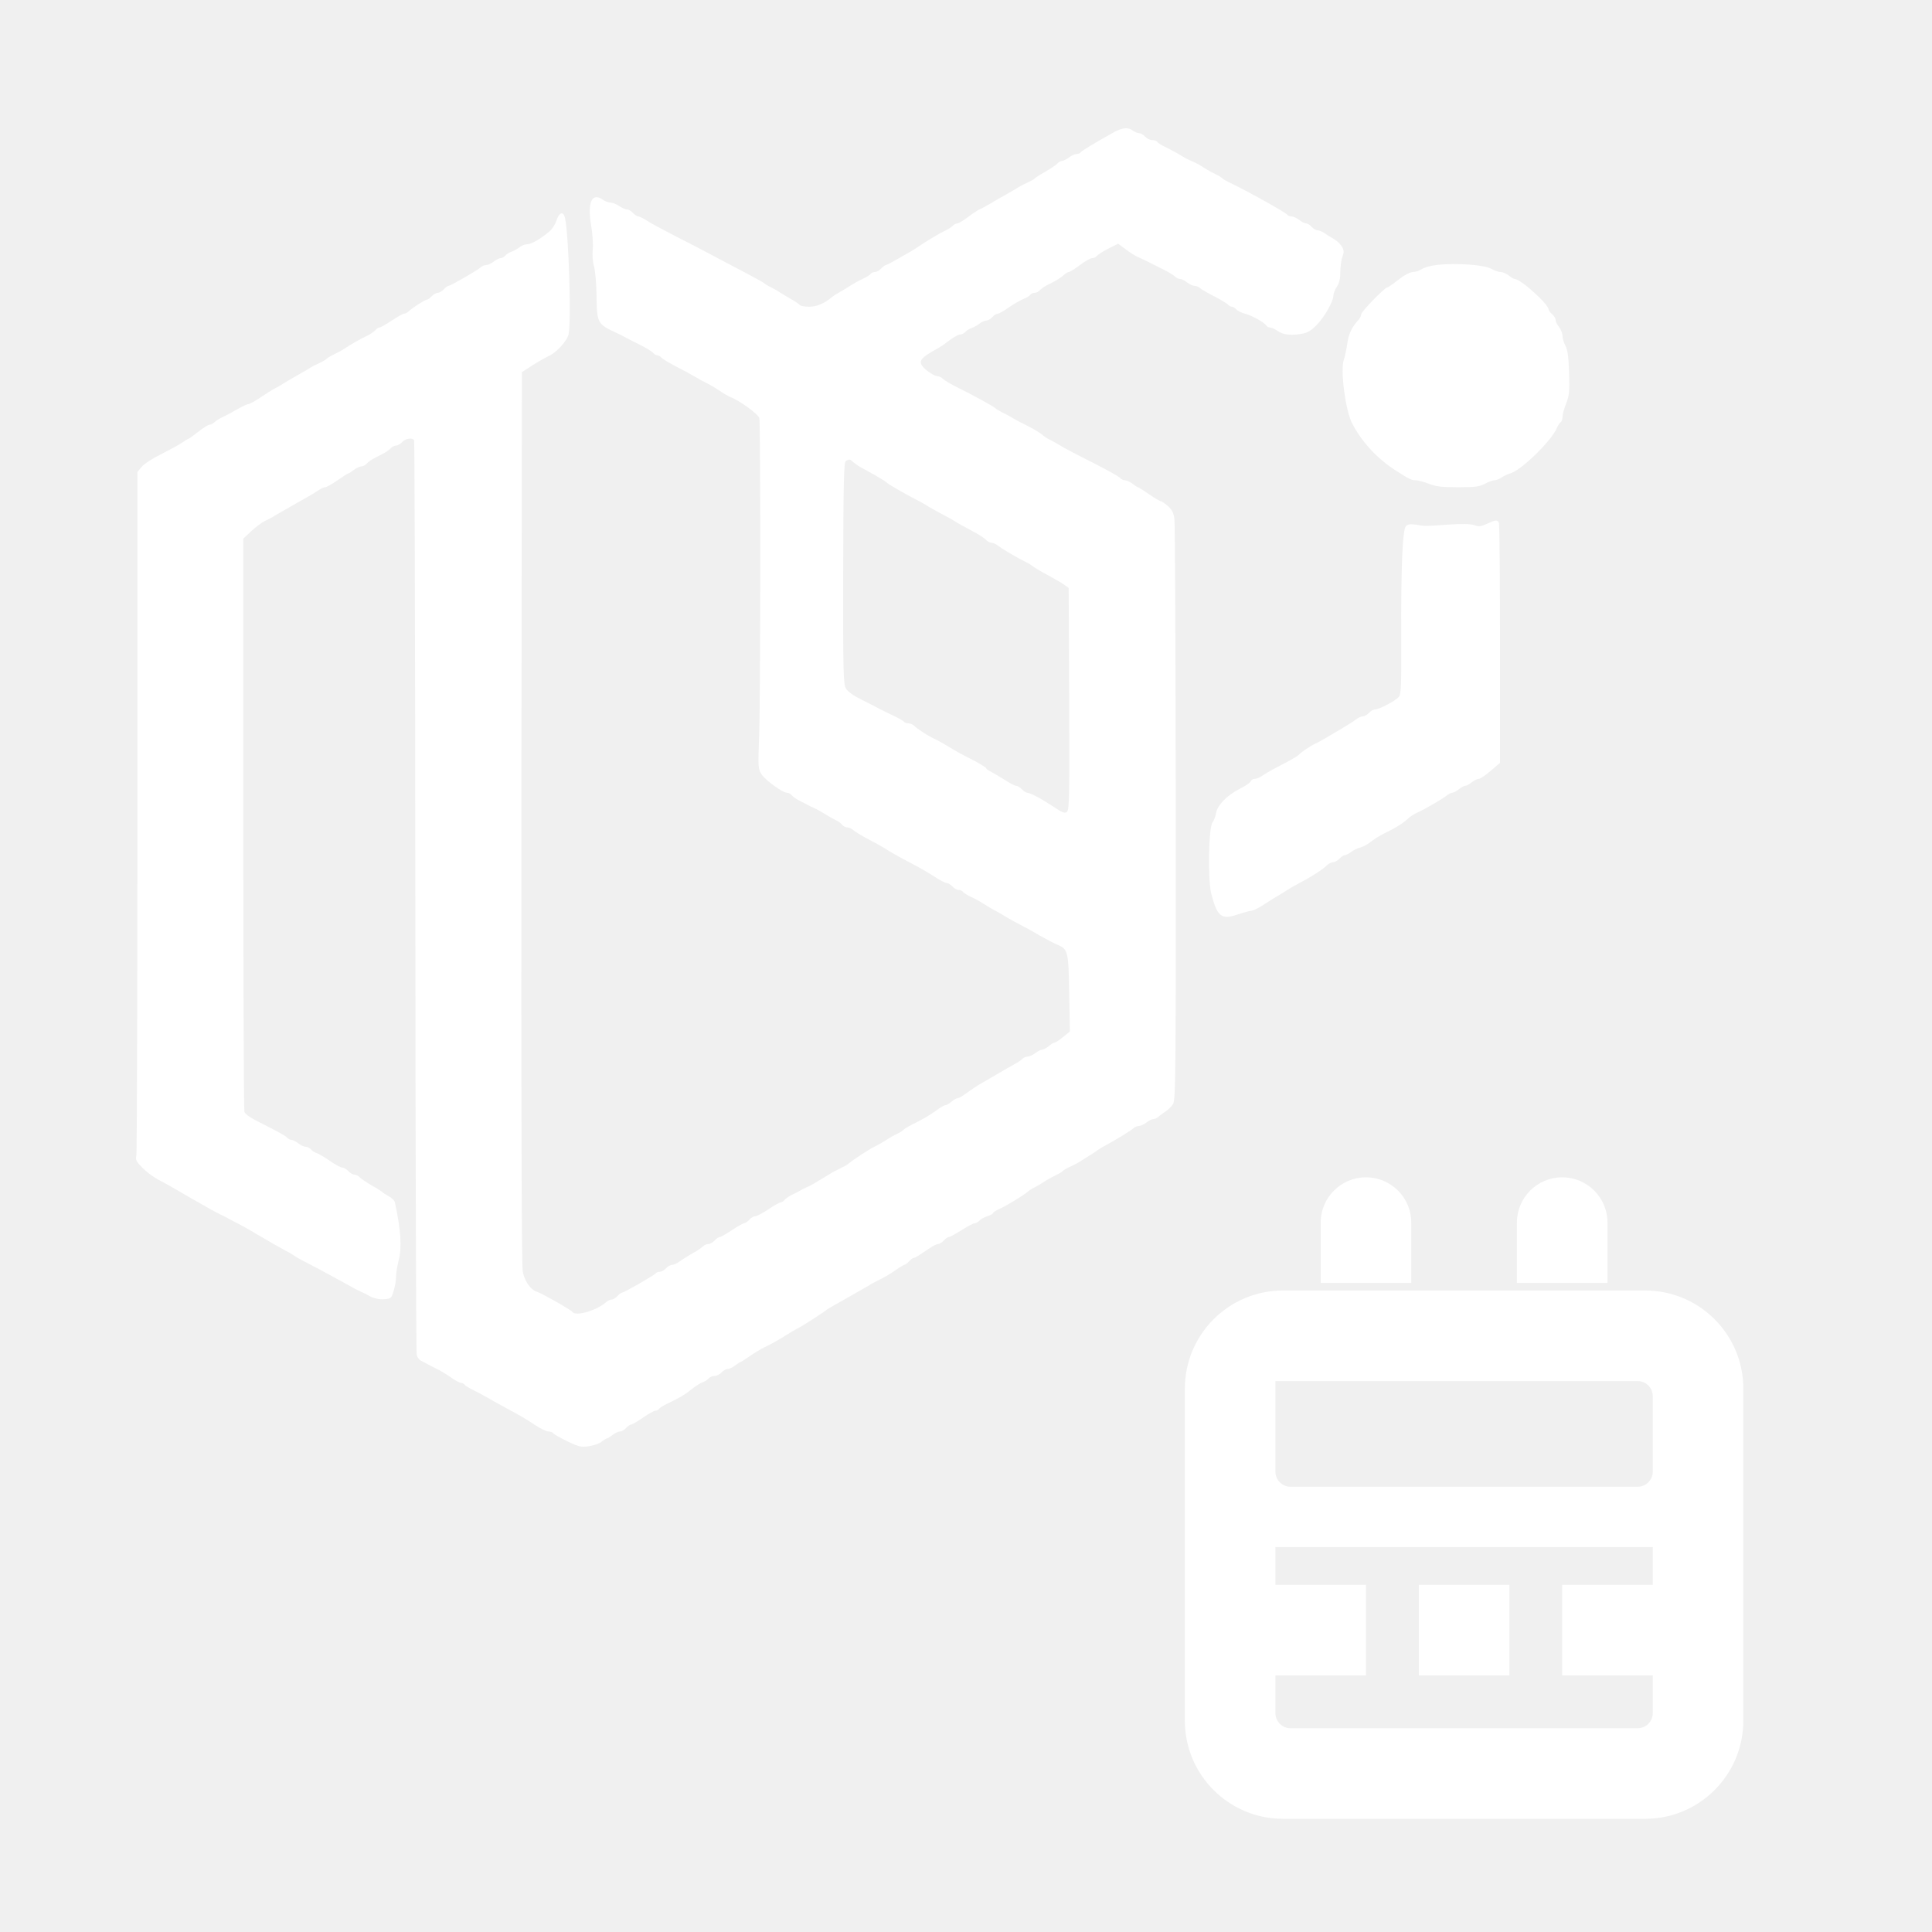
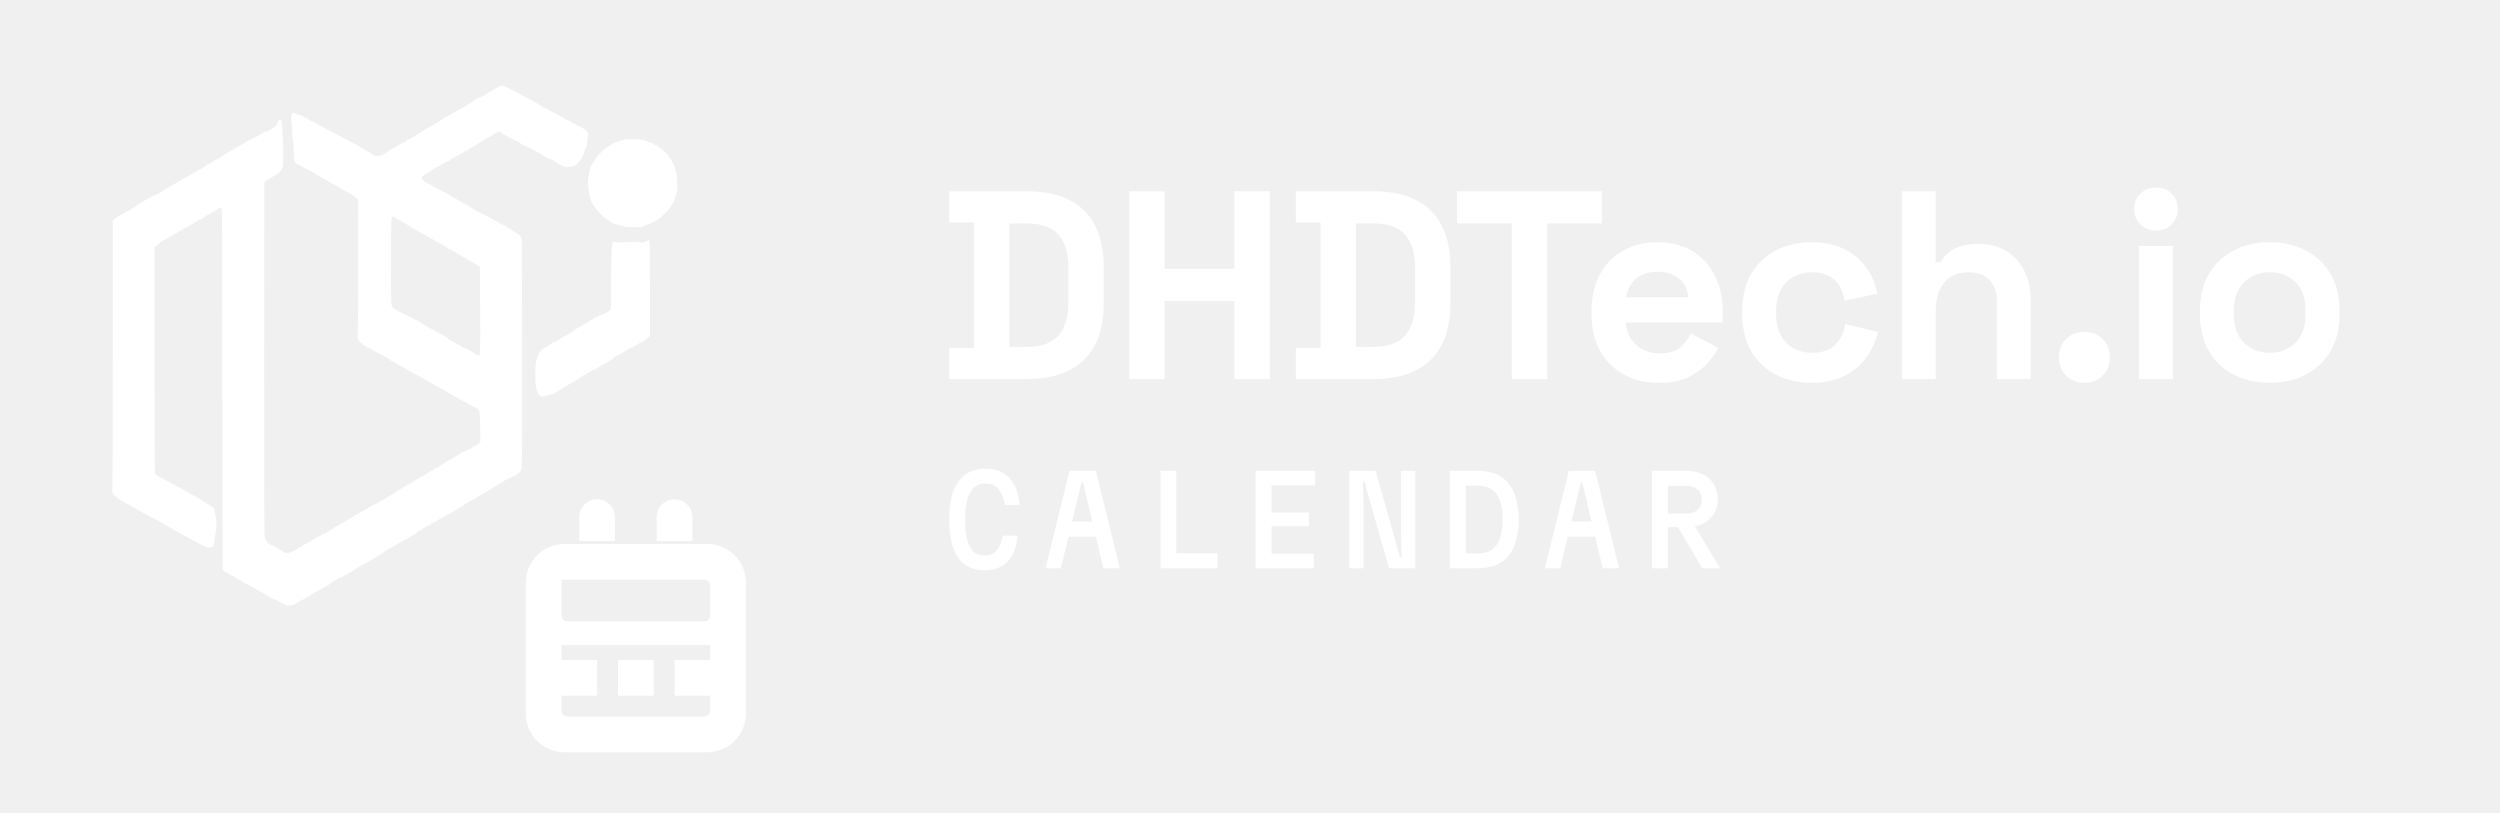
- <svg xmlns="http://www.w3.org/2000/svg" width="512" height="512" viewBox="0 0 512 512" role="img" aria-label="DHDTech.io Calendar">
-   <g transform="translate(0 0) scale(1)">
+ <svg xmlns="http://www.w3.org/2000/svg" width="1280" height="416" viewBox="0 0 1280 416" role="img" aria-label="DHDTech.io Calendar">
+   <g transform="translate(30 18) scale(0.7617188)">
    <g color="#ffffff" fill="#ffffff" transform="translate(24 4) scale(.46)">
      <g transform="translate(0,880) scale(0.1,-0.1)" fill="currentColor" stroke="none">
        <path d="M5888 8121 c-114 -64 -178 -103 -184 -112 -3 -5 -13 -9 -23 -9 -10 0 -30 -9 -44 -20 -14 -11 -32 -20 -40 -20 -8 0 -20 -7 -27 -15 -7 -8 -38 -29 -69 -47 -31 -17 -58 -35 -61 -39 -3 -4 -21 -14 -40 -23 -19 -8 -42 -20 -50 -25 -8 -6 -41 -25 -73 -43 -33 -18 -75 -43 -95 -55 -21 -12 -47 -27 -60 -32 -13 -6 -44 -27 -69 -46 -25 -19 -52 -35 -59 -35 -7 0 -19 -6 -27 -14 -8 -8 -29 -22 -48 -30 -30 -14 -119 -68 -159 -96 -8 -6 -25 -16 -37 -23 -12 -7 -47 -27 -77 -44 -31 -18 -60 -33 -64 -33 -5 0 -17 -9 -27 -20 -10 -11 -26 -20 -36 -20 -10 0 -21 -5 -25 -11 -3 -6 -25 -19 -48 -30 -22 -10 -54 -28 -71 -39 -16 -11 -43 -27 -59 -36 -16 -9 -34 -20 -40 -25 -49 -41 -91 -59 -136 -59 -27 0 -52 5 -55 10 -4 6 -23 19 -43 30 -20 12 -50 29 -67 40 -16 11 -41 25 -55 32 -14 6 -32 17 -40 24 -8 6 -64 37 -125 69 -60 31 -141 74 -180 95 -38 21 -130 68 -203 105 -72 37 -148 78 -167 91 -20 13 -42 24 -49 24 -7 0 -21 9 -31 20 -10 11 -25 20 -34 20 -9 0 -29 9 -46 20 -16 11 -39 20 -50 20 -11 0 -31 7 -43 16 -64 45 -91 -14 -68 -149 8 -45 12 -107 9 -138 -3 -33 0 -73 7 -95 7 -22 14 -96 15 -171 2 -158 5 -163 115 -214 14 -6 32 -15 40 -20 8 -5 47 -24 86 -44 40 -19 77 -42 84 -50 7 -8 18 -15 25 -15 7 0 17 -6 23 -13 6 -7 44 -30 84 -51 40 -20 91 -48 113 -61 22 -13 51 -29 64 -35 13 -6 45 -24 70 -41 25 -17 55 -35 68 -40 53 -20 161 -99 166 -121 7 -36 7 -1590 -1 -1817 -7 -201 -7 -204 15 -237 25 -35 120 -104 145 -104 9 0 21 -7 28 -15 7 -8 24 -21 39 -28 14 -7 35 -18 46 -24 11 -6 31 -16 45 -22 14 -6 43 -22 65 -36 22 -14 49 -29 60 -34 12 -5 27 -16 34 -25 7 -9 22 -16 32 -16 9 0 24 -7 33 -15 8 -8 45 -31 83 -51 37 -19 82 -44 98 -54 37 -24 72 -44 165 -93 40 -20 95 -53 124 -72 29 -19 60 -35 68 -35 8 0 23 -9 33 -20 10 -11 26 -20 36 -20 10 0 21 -5 25 -11 3 -6 25 -19 48 -30 22 -10 55 -28 71 -39 17 -11 44 -27 60 -36 17 -8 48 -26 70 -40 22 -13 58 -33 80 -44 22 -11 72 -38 110 -61 39 -22 86 -47 106 -55 60 -26 63 -36 67 -280 l4 -220 -40 -32 c-22 -18 -44 -32 -49 -32 -6 0 -20 -9 -33 -20 -13 -11 -30 -20 -37 -20 -8 0 -26 -9 -40 -20 -14 -11 -34 -20 -44 -20 -9 0 -24 -6 -31 -13 -7 -8 -25 -20 -40 -28 -14 -8 -61 -34 -103 -59 -42 -25 -86 -50 -98 -57 -23 -13 -39 -24 -90 -60 -17 -13 -36 -23 -42 -23 -7 0 -22 -9 -35 -20 -13 -11 -28 -20 -35 -20 -7 0 -32 -15 -56 -33 -24 -18 -74 -48 -111 -66 -37 -18 -70 -37 -74 -42 -3 -5 -20 -16 -37 -24 -18 -8 -45 -24 -62 -35 -16 -11 -48 -29 -70 -40 -35 -17 -118 -72 -151 -99 -7 -6 -27 -17 -45 -25 -19 -9 -49 -25 -66 -36 -85 -52 -100 -61 -123 -71 -14 -6 -32 -15 -40 -20 -8 -5 -29 -16 -46 -24 -17 -7 -36 -21 -44 -29 -7 -9 -18 -16 -24 -16 -6 0 -38 -18 -71 -40 -33 -22 -67 -40 -76 -40 -9 0 -24 -9 -34 -20 -10 -11 -23 -20 -29 -20 -6 0 -38 -18 -71 -40 -33 -22 -65 -40 -71 -40 -6 0 -19 -9 -29 -20 -10 -11 -26 -20 -36 -20 -10 0 -24 -6 -31 -14 -8 -7 -27 -21 -43 -30 -40 -22 -65 -38 -94 -58 -13 -10 -31 -18 -41 -18 -9 0 -25 -9 -35 -20 -10 -11 -26 -20 -36 -20 -10 0 -20 -4 -23 -9 -7 -10 -182 -111 -194 -111 -5 0 -17 -9 -27 -20 -10 -11 -25 -20 -33 -20 -9 0 -23 -7 -32 -15 -53 -48 -177 -84 -194 -56 -7 11 -174 106 -202 115 -39 12 -73 60 -84 117 -7 35 -9 931 -8 2618 l3 2564 60 39 c33 21 76 45 95 54 46 21 106 88 114 126 16 79 1 565 -20 666 -9 45 -34 38 -51 -14 -7 -22 -26 -50 -41 -62 -53 -43 -103 -72 -126 -72 -13 0 -34 -8 -47 -19 -13 -10 -34 -21 -46 -25 -11 -4 -27 -13 -33 -21 -7 -8 -19 -15 -27 -15 -8 0 -26 -9 -40 -20 -14 -11 -34 -20 -44 -20 -9 0 -24 -6 -31 -13 -17 -16 -174 -107 -186 -107 -5 0 -17 -9 -27 -20 -10 -11 -26 -20 -35 -20 -9 0 -25 -9 -35 -20 -10 -11 -23 -20 -29 -20 -10 0 -81 -46 -104 -67 -7 -7 -19 -13 -25 -13 -7 0 -39 -18 -72 -40 -33 -22 -65 -40 -71 -40 -6 0 -17 -7 -24 -16 -8 -8 -27 -22 -44 -30 -40 -19 -93 -49 -131 -74 -16 -11 -46 -27 -65 -36 -19 -9 -37 -20 -40 -24 -3 -4 -21 -15 -40 -24 -19 -8 -42 -20 -50 -25 -8 -6 -41 -25 -73 -43 -32 -18 -71 -41 -85 -50 -15 -10 -38 -23 -52 -30 -14 -7 -50 -30 -80 -50 -30 -21 -62 -38 -70 -39 -8 0 -37 -14 -65 -30 -27 -16 -65 -36 -84 -45 -19 -8 -40 -22 -48 -30 -8 -8 -20 -14 -28 -14 -7 0 -36 -18 -64 -40 -28 -22 -53 -40 -55 -40 -3 0 -21 -11 -40 -24 -19 -13 -73 -42 -120 -66 -47 -23 -97 -55 -111 -72 l-25 -30 0 -1953 c0 -1074 -3 -1967 -6 -1984 -6 -27 -1 -36 37 -74 24 -24 64 -53 89 -66 25 -13 61 -33 82 -45 37 -22 170 -98 223 -128 17 -9 41 -22 55 -29 14 -6 32 -15 40 -20 8 -5 33 -18 55 -29 22 -11 58 -31 80 -44 22 -13 51 -31 65 -38 14 -8 43 -25 65 -38 22 -13 54 -30 70 -39 17 -8 35 -19 40 -23 6 -5 26 -17 45 -27 19 -11 67 -35 105 -55 39 -21 102 -55 140 -76 39 -22 81 -45 95 -51 14 -6 42 -20 62 -31 24 -12 53 -18 79 -16 40 3 42 5 55 48 8 25 14 62 14 82 0 20 7 63 15 94 19 74 13 173 -21 331 -2 13 -19 30 -37 39 -17 9 -34 20 -37 24 -3 3 -30 21 -61 38 -31 18 -62 39 -69 47 -7 8 -20 15 -30 15 -9 0 -25 9 -35 20 -10 11 -25 20 -34 20 -9 0 -41 17 -72 39 -31 21 -65 42 -77 45 -11 4 -26 13 -32 21 -7 8 -20 15 -30 15 -9 0 -29 9 -43 20 -14 11 -32 20 -40 20 -8 0 -20 7 -27 15 -6 8 -63 39 -125 70 -83 41 -114 61 -119 78 -3 12 -6 760 -6 1661 l0 1640 47 44 c26 24 61 50 78 58 16 7 37 18 45 23 8 6 56 33 105 61 120 68 126 71 157 92 15 10 33 18 40 18 7 0 39 18 71 40 31 22 60 40 63 40 3 0 17 9 31 20 14 11 34 20 43 20 10 0 23 7 30 15 7 8 24 21 39 29 14 7 40 21 57 30 18 9 37 23 44 31 7 8 20 15 30 15 9 0 25 9 35 20 19 21 59 27 69 11 3 -5 6 -1187 7 -2628 1 -1440 4 -2629 8 -2642 3 -13 14 -28 24 -33 9 -4 25 -13 35 -18 9 -6 32 -17 50 -26 18 -8 56 -30 83 -49 27 -19 55 -35 63 -35 8 0 18 -5 22 -11 3 -6 25 -19 48 -30 22 -11 59 -30 81 -43 22 -13 67 -38 100 -56 105 -57 119 -65 176 -103 31 -20 65 -37 77 -37 11 0 24 -4 27 -10 3 -5 40 -26 81 -46 66 -32 80 -35 124 -29 27 4 61 15 74 26 13 10 27 19 31 19 4 0 18 9 32 20 14 11 33 20 43 20 9 0 25 9 35 20 10 11 23 20 29 20 6 0 37 18 69 40 31 22 64 40 72 40 7 0 17 5 21 11 3 6 25 19 48 30 73 35 100 51 141 84 22 18 50 35 62 39 11 4 27 13 33 21 7 8 22 15 35 15 12 0 30 9 40 20 10 11 26 20 35 20 10 0 29 9 43 20 14 11 28 20 31 20 3 0 28 16 55 35 27 19 65 41 83 50 41 19 93 49 133 75 17 11 41 25 55 32 26 12 161 99 170 109 3 3 59 35 125 72 66 38 127 72 135 78 8 5 30 16 48 25 18 8 56 30 83 49 27 19 53 35 57 35 5 0 17 9 27 20 10 11 22 20 27 20 8 0 21 8 95 58 18 12 38 22 46 22 8 0 22 9 32 20 10 11 23 20 29 20 6 0 39 18 74 40 34 22 69 40 76 40 8 0 19 7 26 14 6 8 27 20 46 26 19 6 34 15 34 19 0 4 17 15 38 24 40 18 138 78 162 99 8 7 26 19 40 25 14 7 39 22 55 33 17 11 46 27 65 36 19 9 37 20 40 24 3 4 21 15 40 24 19 8 44 21 55 28 62 38 101 64 110 71 6 4 24 16 42 25 58 31 148 86 161 99 7 7 22 13 31 13 10 0 30 9 44 20 14 11 32 20 40 20 9 0 22 6 29 13 7 7 25 20 40 30 15 9 35 29 44 43 15 23 17 156 16 1677 -1 908 -4 1672 -8 1697 -5 33 -15 52 -38 72 -17 15 -35 27 -41 28 -5 0 -36 18 -68 40 -31 22 -60 40 -63 40 -3 0 -17 9 -31 20 -14 11 -34 20 -43 20 -10 0 -23 6 -29 14 -7 8 -81 49 -164 91 -84 42 -165 85 -182 96 -16 10 -41 24 -55 31 -14 6 -33 18 -43 27 -20 17 -47 33 -102 61 -22 11 -48 24 -57 30 -10 5 -26 15 -35 20 -10 6 -29 15 -43 22 -14 7 -32 18 -40 25 -19 15 -121 71 -216 118 -40 20 -77 42 -84 50 -7 8 -22 15 -34 15 -11 1 -38 16 -60 34 -55 47 -46 65 63 125 15 8 46 29 70 48 24 18 52 33 61 33 10 0 23 7 30 15 6 8 22 17 33 21 12 4 33 15 46 25 13 11 31 19 41 19 9 0 25 9 35 20 10 11 24 20 32 20 7 0 35 16 62 35 27 19 65 41 84 49 19 7 38 19 41 25 4 6 15 11 25 11 10 0 24 7 31 16 8 8 27 22 44 30 45 21 73 39 94 57 10 10 23 17 28 17 6 0 35 18 64 40 29 22 61 40 71 40 9 0 22 6 28 14 7 8 36 26 67 42 l54 27 43 -32 c23 -17 53 -37 67 -43 24 -10 91 -43 167 -82 21 -11 44 -26 51 -33 7 -7 20 -13 29 -13 8 0 26 -9 40 -20 14 -11 34 -20 44 -20 9 0 24 -6 31 -13 7 -7 44 -28 81 -47 38 -19 73 -41 79 -47 6 -7 16 -13 23 -13 7 0 18 -7 25 -15 7 -8 30 -20 53 -26 41 -11 110 -50 122 -69 3 -5 13 -10 21 -10 8 0 27 -9 42 -19 31 -23 77 -28 141 -17 33 6 54 19 84 50 45 45 97 137 97 170 0 12 9 35 20 51 14 21 20 47 20 84 0 30 5 70 12 88 10 28 10 38 -4 61 -9 14 -29 33 -45 42 -15 8 -39 23 -53 33 -13 9 -32 17 -41 17 -9 0 -24 9 -34 20 -10 11 -25 20 -32 20 -8 0 -26 9 -40 20 -14 11 -34 20 -44 20 -10 0 -20 4 -24 9 -7 13 -237 141 -335 187 -19 9 -37 20 -40 24 -3 4 -21 15 -40 24 -19 9 -48 25 -65 36 -28 19 -49 30 -85 45 -8 3 -33 17 -55 30 -22 14 -59 33 -81 44 -23 11 -45 24 -48 30 -4 6 -17 11 -30 11 -13 0 -31 9 -41 20 -10 11 -26 20 -35 20 -9 0 -25 7 -36 15 -27 21 -62 17 -116 -14z m-1496 -1895 c8 -7 27 -21 43 -30 17 -9 55 -30 85 -47 30 -17 62 -37 70 -45 15 -12 105 -64 175 -100 17 -8 48 -26 70 -40 22 -13 58 -33 80 -44 22 -11 54 -29 70 -40 17 -10 58 -33 92 -51 34 -17 70 -40 79 -50 9 -10 25 -19 34 -19 10 0 28 -8 41 -19 25 -19 114 -71 159 -93 14 -6 32 -18 41 -25 8 -7 47 -30 85 -50 39 -21 81 -46 95 -56 l24 -17 3 -639 c2 -558 1 -640 -13 -651 -12 -10 -25 -6 -72 26 -71 47 -140 84 -157 84 -7 0 -21 9 -31 20 -10 11 -25 20 -33 20 -8 0 -38 16 -67 35 -29 18 -64 39 -78 46 -15 7 -27 16 -27 20 0 4 -33 24 -72 45 -73 37 -89 45 -163 90 -22 13 -55 31 -74 40 -34 16 -84 49 -109 72 -7 6 -22 12 -32 12 -10 0 -21 4 -25 10 -3 5 -36 23 -73 40 -37 18 -74 36 -82 41 -8 5 -48 25 -88 45 -45 22 -80 47 -90 64 -15 25 -17 86 -16 665 1 531 4 639 15 646 19 12 25 11 41 -5z" />
        <path d="M7759 7361 c-36 -4 -76 -15 -89 -24 -14 -9 -36 -17 -51 -17 -16 0 -49 -17 -85 -45 -31 -25 -61 -45 -65 -45 -14 0 -149 -139 -149 -154 0 -8 -6 -21 -12 -28 -41 -44 -61 -85 -68 -142 -5 -33 -14 -75 -20 -93 -21 -58 10 -295 49 -367 56 -107 144 -201 246 -267 81 -52 95 -59 119 -59 14 0 48 -9 76 -20 41 -16 74 -20 168 -20 98 0 123 3 155 20 20 11 45 20 55 20 10 0 27 7 39 15 12 8 38 21 58 27 65 23 231 186 262 258 6 15 16 31 22 34 6 4 11 18 11 31 0 13 9 48 21 77 18 46 20 69 17 178 -3 92 -9 133 -21 155 -9 17 -17 42 -17 56 0 15 -9 38 -20 52 -11 14 -20 32 -20 41 0 9 -9 24 -20 33 -11 10 -20 21 -20 26 0 32 -161 176 -196 177 -5 0 -20 9 -34 20 -14 11 -35 20 -47 20 -12 0 -37 9 -55 19 -38 22 -200 34 -309 22z" />
        <path d="M8044 5869 c-35 -16 -47 -17 -74 -7 -22 7 -68 8 -144 3 -145 -10 -134 -10 -187 -1 -35 5 -50 3 -61 -8 -20 -20 -29 -241 -27 -650 1 -282 -1 -319 -15 -335 -21 -23 -112 -71 -135 -71 -10 0 -26 -9 -36 -20 -10 -11 -26 -20 -35 -20 -10 0 -28 -8 -41 -19 -13 -10 -50 -33 -82 -52 -33 -19 -75 -44 -95 -56 -21 -12 -47 -27 -60 -32 -25 -12 -84 -52 -92 -63 -3 -4 -27 -19 -53 -33 -26 -14 -67 -36 -91 -48 -24 -13 -54 -31 -67 -40 -13 -10 -32 -17 -42 -17 -9 0 -20 -6 -23 -14 -3 -8 -30 -27 -61 -42 -76 -39 -130 -94 -139 -141 -3 -21 -13 -45 -20 -54 -23 -26 -28 -326 -8 -409 34 -134 59 -154 153 -121 34 11 69 21 79 21 9 0 42 16 72 36 30 20 66 42 80 50 14 8 39 23 55 34 17 11 48 29 70 40 67 35 133 77 158 102 10 10 26 18 36 18 10 0 26 9 36 20 10 11 24 20 30 20 7 0 23 8 36 18 13 11 37 22 53 26 17 4 46 20 65 36 20 15 52 35 71 44 63 30 112 60 141 88 10 10 33 24 51 33 49 22 139 75 167 96 13 11 29 19 36 19 7 0 24 9 38 20 14 11 30 20 37 20 7 0 23 9 37 20 14 11 32 20 41 20 8 0 39 21 68 46 l54 46 0 683 c0 376 -3 690 -6 699 -8 20 -18 19 -70 -5z" />
      </g>
    </g>
    <path fill="#ffffff" fill-rule="evenodd" d="M340 342H436A26 26 0 0 1 462 368V456A26 26 0 0 1 436 482H340A26 26 0 0 1 314 456V368A26 26 0 0 1 340 342Z M338 366H434A4 4 0 0 1 438 370V390A4 4 0 0 1 434 394H342A4 4 0 0 1 338 390Z M338 410H438V454A4 4 0 0 1 434 458H342A4 4 0 0 1 338 454Z M338 420h24v24h-24z M376 420h24v24h-24z M414 420h24v24h-24z M350 340v-16a12 12 0 0 1 24 0v16z M402 340v-16a12 12 0 0 1 24 0v16z" />
  </g>
+   <g fill="#ffffff" transform="translate(486 96) scale(1.373626) translate(-4.6 71.4)">
+     <path d="M33.400 0L4.600 0L4.600-11.600L13.800-11.600L13.800-58.400L4.600-58.400L4.600-70L33.400-70Q47.500-70 54.850-62.850Q62.200-55.700 62.200-41.600L62.200-41.600L62.200-28.400Q62.200-14.300 54.850-7.150Q47.500 0 33.400 0L33.400 0ZM27-58L27-12L33.600-12Q41.600-12 45.300-16.200Q49-20.400 49-28L49-28L49-42Q49-49.700 45.300-53.850Q41.600-58 33.600-58L33.600-58L27-58ZM84.900 0L71.700 0L71.700-70L84.900-70L84.900-41.100L110.900-41.100L110.900-70L124.100-70L124.100 0L110.900 0L110.900-29.100L84.900-29.100L84.900 0ZM162.600 0L133.800 0L133.800-11.600L143-11.600L143-58.400L133.800-58.400L133.800-70L162.600-70Q176.700-70 184.050-62.850Q191.400-55.700 191.400-41.600L191.400-41.600L191.400-28.400Q191.400-14.300 184.050-7.150Q176.700 0 162.600 0L162.600 0ZM156.200-58L156.200-12L162.800-12Q170.800-12 174.500-16.200Q178.200-20.400 178.200-28L178.200-28L178.200-42Q178.200-49.700 174.500-53.850Q170.800-58 162.800-58L162.800-58L156.200-58ZM227.500 0L214.300 0L214.300-58L193.900-58L193.900-70L247.900-70L247.900-58L227.500-58L227.500 0ZM269.000 1.400L269.000 1.400Q261.600 1.400 255.950-1.750Q250.300-4.900 247.150-10.650Q244.000-16.400 244.000-24.200L244.000-24.200L244.000-25.400Q244.000-33.200 247.100-38.950Q250.200-44.700 255.800-47.850Q261.400-51 268.800-51L268.800-51Q276.100-51 281.500-47.750Q286.900-44.500 289.900-38.750Q292.900-33 292.900-25.400L292.900-25.400L292.900-21.100L256.800-21.100Q257.000-16 260.600-12.800Q264.200-9.600 269.400-9.600L269.400-9.600Q274.700-9.600 277.200-11.900Q279.700-14.200 281.000-17L281.000-17L291.300-11.600Q289.900-9 287.250-5.950Q284.600-2.900 280.200-0.750Q275.800 1.400 269.000 1.400ZM256.900-30.500L256.900-30.500L280.100-30.500Q279.700-34.800 276.650-37.400Q273.600-40 268.700-40L268.700-40Q263.600-40 260.600-37.400Q257.600-34.800 256.900-30.500ZM325.900 1.400L325.900 1.400Q318.700 1.400 312.850-1.600Q307.000-4.600 303.600-10.300Q300.200-16 300.200-24.100L300.200-24.100L300.200-25.500Q300.200-33.600 303.600-39.300Q307.000-45 312.850-48Q318.700-51 325.900-51L325.900-51Q333.000-51 338.100-48.500Q343.200-46 346.350-41.650Q349.500-37.300 350.500-31.800L350.500-31.800L338.300-29.200Q337.900-32.200 336.500-34.600Q335.100-37 332.550-38.400Q330.000-39.800 326.200-39.800L326.200-39.800Q322.400-39.800 319.350-38.150Q316.300-36.500 314.550-33.250Q312.800-30 312.800-25.300L312.800-25.300L312.800-24.300Q312.800-19.600 314.550-16.350Q316.300-13.100 319.350-11.450Q322.400-9.800 326.200-9.800L326.200-9.800Q331.900-9.800 334.850-12.750Q337.800-15.700 338.600-20.500L338.600-20.500L350.800-17.600Q349.500-12.300 346.350-7.950Q343.200-3.600 338.100-1.100Q333.000 1.400 325.900 1.400ZM372.300 0L359.700 0L359.700-70L372.300-70L372.300-43.500L374.100-43.500Q374.900-45.100 376.600-46.700Q378.300-48.300 381.150-49.350Q384-50.400 388.400-50.400L388.400-50.400Q394.200-50.400 398.550-47.750Q402.900-45.100 405.300-40.450Q407.700-35.800 407.700-29.600L407.700-29.600L407.700 0L395.100 0L395.100-28.600Q395.100-34.200 392.350-37Q389.600-39.800 384.500-39.800L384.500-39.800Q378.700-39.800 375.500-35.950Q372.300-32.100 372.300-25.200L372.300-25.200L372.300 0ZM427.800 1.400L427.800 1.400Q423.700 1.400 420.950-1.250Q418.200-3.900 418.200-8.100L418.200-8.100Q418.200-12.300 420.950-14.950Q423.700-17.600 427.800-17.600L427.800-17.600Q431.800-17.600 434.500-14.950Q437.200-12.300 437.200-8.100L437.200-8.100Q437.200-3.900 434.500-1.250Q431.800 1.400 427.800 1.400ZM460.700 0L448.100 0L448.100-49.600L460.700-49.600L460.700 0ZM454.400-55.400L454.400-55.400Q451-55.400 448.650-57.600Q446.300-59.800 446.300-63.400L446.300-63.400Q446.300-67 448.650-69.200Q451-71.400 454.400-71.400L454.400-71.400Q457.900-71.400 460.200-69.200Q462.500-67 462.500-63.400L462.500-63.400Q462.500-59.800 460.200-57.600Q457.900-55.400 454.400-55.400ZM496.800 1.400L496.800 1.400Q489.400 1.400 483.500-1.600Q477.600-4.600 474.200-10.300Q470.800-16 470.800-24L470.800-24L470.800-25.600Q470.800-33.600 474.200-39.300Q477.600-45 483.500-48Q489.400-51 496.800-51L496.800-51Q504.200-51 510.100-48Q516-45 519.400-39.300Q522.800-33.600 522.800-25.600L522.800-25.600L522.800-24Q522.800-16 519.400-10.300Q516-4.600 510.100-1.600Q504.200 1.400 496.800 1.400ZM496.800-9.800L496.800-9.800Q502.600-9.800 506.400-13.550Q510.200-17.300 510.200-24.300L510.200-24.300L510.200-25.300Q510.200-32.300 506.450-36.050Q502.700-39.800 496.800-39.800L496.800-39.800Q491.000-39.800 487.200-36.050Q483.400-32.300 483.400-25.300L483.400-25.300L483.400-24.300Q483.400-17.300 487.200-13.550Q491.000-9.800 496.800-9.800Z" />
+   </g>
+   <g fill="#ffffff" transform="translate(486 240) scale(0.6235012) translate(-7.4 81.7)">
+     <path d="M36.600 1.700L36.600 1.700Q22.100 1.700 14.750-8.750Q7.400-19.200 7.400-40L7.400-40Q7.400-60.900 14.950-71.300Q22.500-81.700 37.500-81.700L37.500-81.700Q45.700-81.700 51.650-78.250Q57.600-74.800 61.050-68.100Q64.500-61.400 65.100-51.900L65.100-51.900L53.100-51.900Q51.700-60.600 47.750-65.100Q43.800-69.600 37.500-69.600L37.500-69.600Q28.800-69.600 24.650-62.350Q20.500-55.100 20.500-40L20.500-40Q20.500-24.900 24.400-17.650Q28.300-10.400 36.600-10.400L36.600-10.400Q42.600-10.400 46.300-14.550Q50-18.700 51.400-26.800L51.400-26.800L63.400-26.800Q62.800-17.700 59.500-11.350Q56.200-5 50.350-1.650Q44.500 1.700 36.600 1.700ZM99.100 0L86.500 0L106.200-80L127.800-80L147.500 0L134 0L117.300-70.300L116-70.300L99.100 0ZM134.800-25.900L99.200-25.900L99.200-38.400L134.800-38.400L134.800-25.900ZM227.600 0L180.900 0L180.900-80L193.900-80L193.900-12.300L227.600-12.300L227.600 0ZM306.800 0L259 0L259-80L307.800-80L307.800-68.100L272.100-68.100L272.100-45.800L302.800-45.800L302.800-34.500L272.100-34.500L272.100-11.900L306.800-11.900L306.800 0ZM347.700 0L335.900 0L335.900-80L357.500-80L377.600-9L378.900-9L378.300-34.300L378.300-80L390.100-80L390.100 0L368.500 0L348.400-71L347.100-71L347.700-45.700L347.700 0ZM441.800 0L418.500 0L418.500-80L441.800-80Q458.200-80 466.550-69.900Q474.900-59.800 474.900-40L474.900-40Q474.900-20.200 466.550-10.100Q458.200 0 441.800 0L441.800 0ZM431.600-67.800L431.600-12.200L441.800-12.200Q451.900-12.200 456.850-19.100Q461.800-26 461.800-40L461.800-40Q461.800-54.100 456.850-60.950Q451.900-67.800 441.800-67.800L441.800-67.800L431.600-67.800ZM509.100 0L496.500 0L516.200-80L537.800-80L557.500 0L544 0L527.300-70.300L526-70.300L509.100 0ZM544.800-25.900L509.200-25.900L509.200-38.400L544.800-38.400L544.800-25.900ZM597.500 0L584.400 0L584.400-80L612.700-80Q620.500-80 626.300-77.100Q632.100-74.200 635.300-68.900Q638.500-63.600 638.500-56.300L638.500-56.300Q638.500-49.600 635.250-44.500Q632-39.400 626.200-36.550Q620.400-33.700 612.700-33.700L612.700-33.700L597.500-33.700L597.500 0ZM640.500 0L625.700 0L604.600-35.900L618.700-35.900L640.500 0ZM597.500-67.700L597.500-44.900L612.700-44.900Q618.500-44.900 621.950-48Q625.400-51.100 625.400-56.200L625.400-56.200Q625.400-61.500 621.950-64.600Q618.500-67.700 612.700-67.700L612.700-67.700L597.500-67.700Z" />
+   </g>
</svg>
